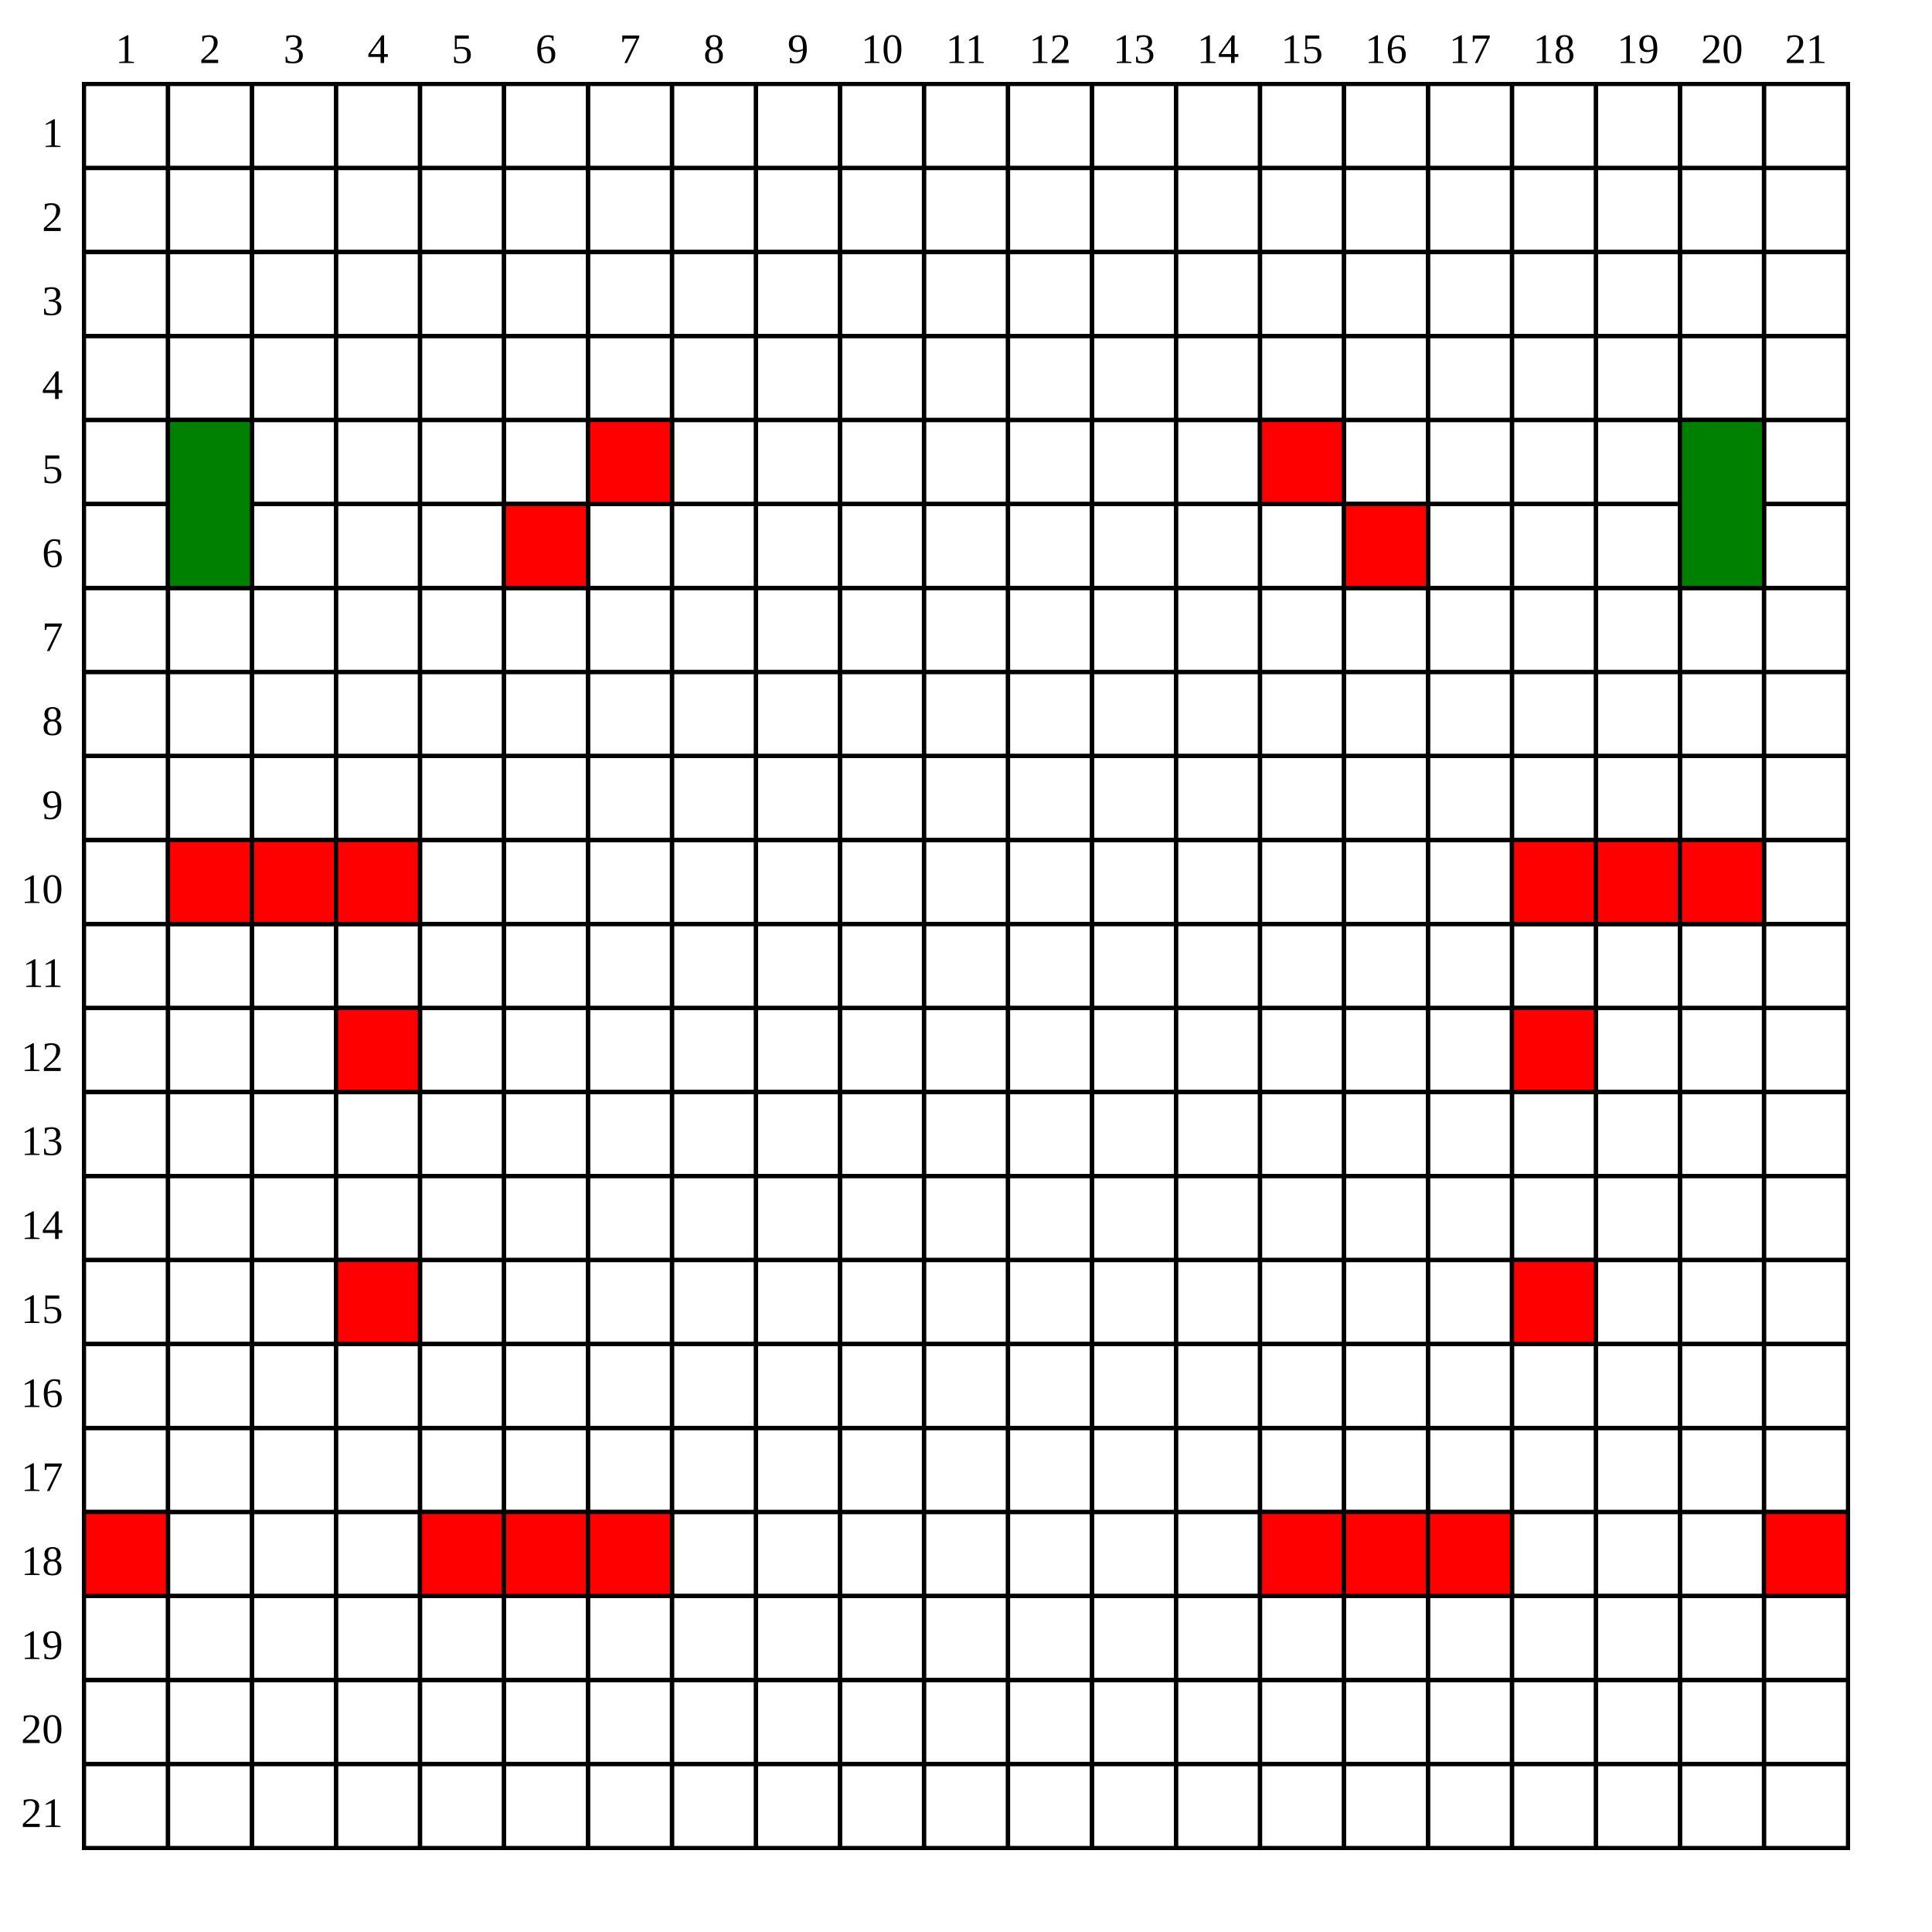
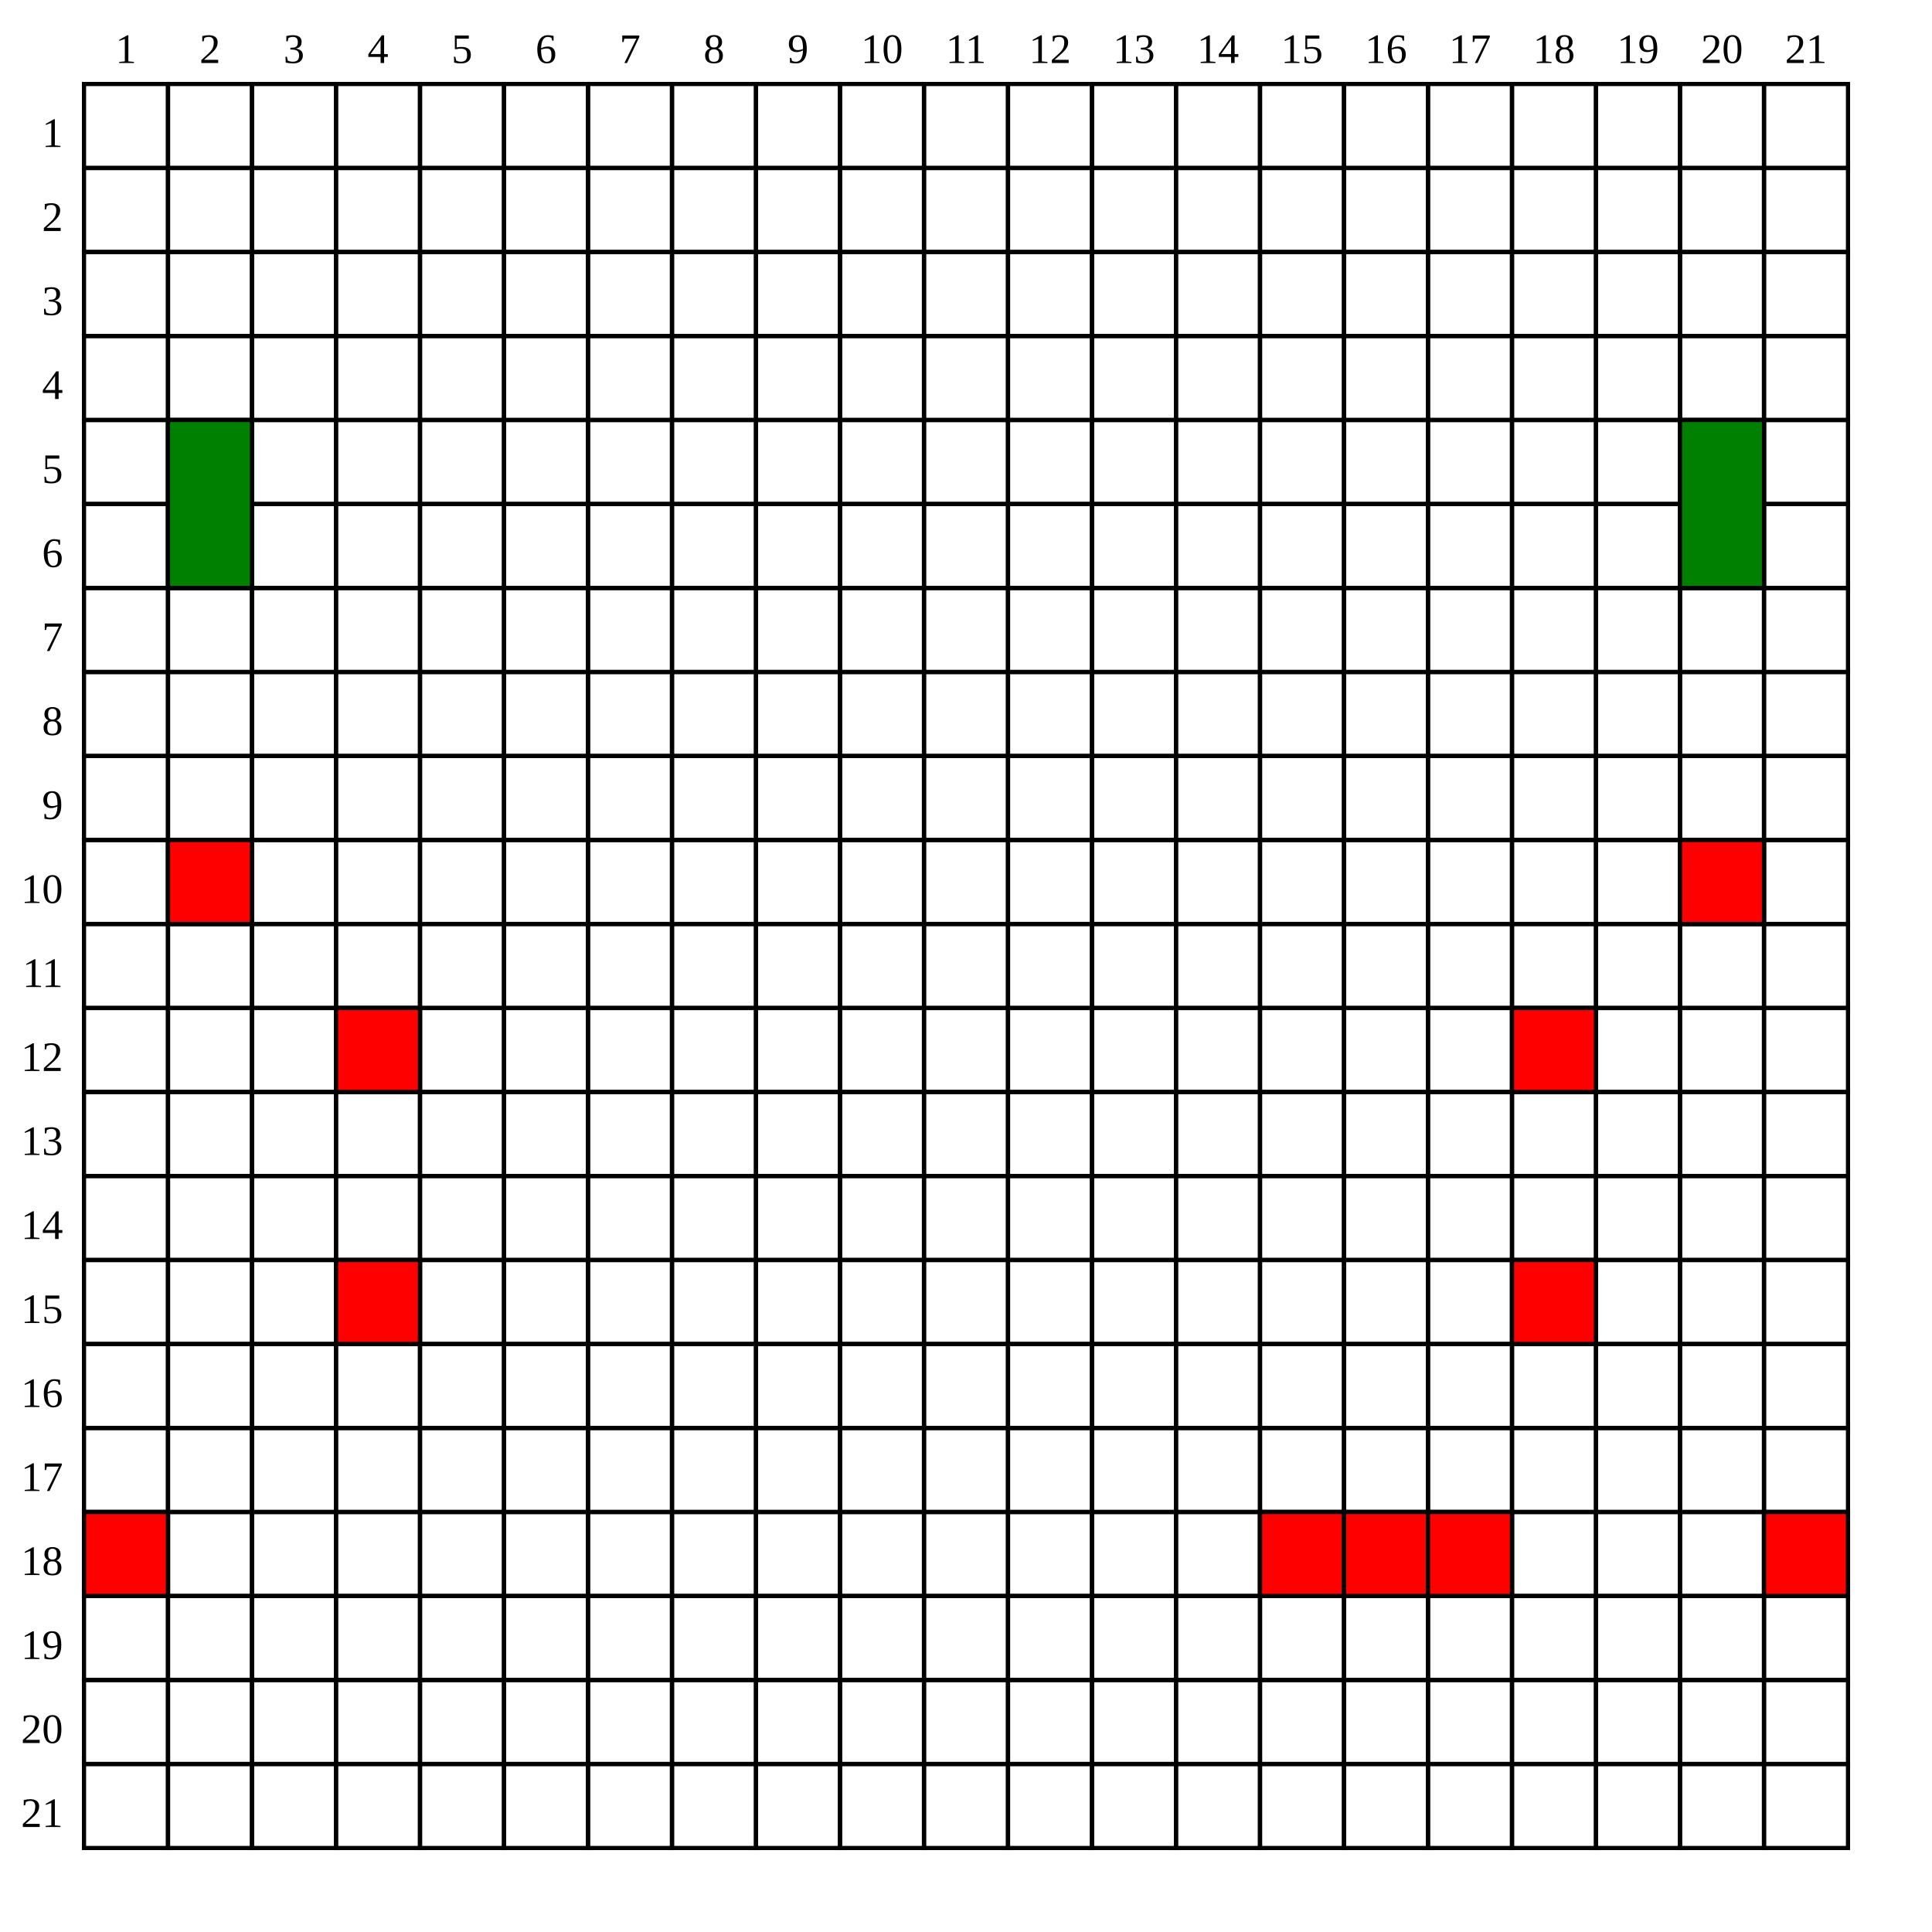
<svg xmlns="http://www.w3.org/2000/svg" baseProfile="full" height="2300" version="1.1" width="2300">
  <defs />
  <rect fill="white" height="2300" width="2300" x="0" y="0" />
  <rect fill="none" height="100" stroke="black" stroke-width="5" width="100" x="100" y="100" />
  <rect fill="none" height="100" stroke="black" stroke-width="5" width="100" x="100" y="200" />
  <rect fill="none" height="100" stroke="black" stroke-width="5" width="100" x="100" y="300" />
  <rect fill="none" height="100" stroke="black" stroke-width="5" width="100" x="100" y="400" />
  <rect fill="none" height="100" stroke="black" stroke-width="5" width="100" x="100" y="500" />
  <rect fill="none" height="100" stroke="black" stroke-width="5" width="100" x="100" y="600" />
  <rect fill="none" height="100" stroke="black" stroke-width="5" width="100" x="100" y="700" />
  <rect fill="none" height="100" stroke="black" stroke-width="5" width="100" x="100" y="800" />
  <rect fill="none" height="100" stroke="black" stroke-width="5" width="100" x="100" y="900" />
  <rect fill="none" height="100" stroke="black" stroke-width="5" width="100" x="100" y="1000" />
  <rect fill="none" height="100" stroke="black" stroke-width="5" width="100" x="100" y="1100" />
  <rect fill="none" height="100" stroke="black" stroke-width="5" width="100" x="100" y="1200" />
  <rect fill="none" height="100" stroke="black" stroke-width="5" width="100" x="100" y="1300" />
  <rect fill="none" height="100" stroke="black" stroke-width="5" width="100" x="100" y="1400" />
  <rect fill="none" height="100" stroke="black" stroke-width="5" width="100" x="100" y="1500" />
  <rect fill="none" height="100" stroke="black" stroke-width="5" width="100" x="100" y="1600" />
  <rect fill="none" height="100" stroke="black" stroke-width="5" width="100" x="100" y="1700" />
  <rect fill="none" height="100" stroke="black" stroke-width="5" width="100" x="100" y="1800" />
  <rect fill="none" height="100" stroke="black" stroke-width="5" width="100" x="100" y="1900" />
  <rect fill="none" height="100" stroke="black" stroke-width="5" width="100" x="100" y="2000" />
  <rect fill="none" height="100" stroke="black" stroke-width="5" width="100" x="100" y="2100" />
  <rect fill="none" height="100" stroke="black" stroke-width="5" width="100" x="200" y="100" />
  <rect fill="none" height="100" stroke="black" stroke-width="5" width="100" x="200" y="200" />
  <rect fill="none" height="100" stroke="black" stroke-width="5" width="100" x="200" y="300" />
  <rect fill="none" height="100" stroke="black" stroke-width="5" width="100" x="200" y="400" />
  <rect fill="none" height="100" stroke="black" stroke-width="5" width="100" x="200" y="500" />
  <rect fill="none" height="100" stroke="black" stroke-width="5" width="100" x="200" y="600" />
  <rect fill="none" height="100" stroke="black" stroke-width="5" width="100" x="200" y="700" />
  <rect fill="none" height="100" stroke="black" stroke-width="5" width="100" x="200" y="800" />
  <rect fill="none" height="100" stroke="black" stroke-width="5" width="100" x="200" y="900" />
  <rect fill="none" height="100" stroke="black" stroke-width="5" width="100" x="200" y="1000" />
  <rect fill="none" height="100" stroke="black" stroke-width="5" width="100" x="200" y="1100" />
  <rect fill="none" height="100" stroke="black" stroke-width="5" width="100" x="200" y="1200" />
  <rect fill="none" height="100" stroke="black" stroke-width="5" width="100" x="200" y="1300" />
  <rect fill="none" height="100" stroke="black" stroke-width="5" width="100" x="200" y="1400" />
  <rect fill="none" height="100" stroke="black" stroke-width="5" width="100" x="200" y="1500" />
  <rect fill="none" height="100" stroke="black" stroke-width="5" width="100" x="200" y="1600" />
  <rect fill="none" height="100" stroke="black" stroke-width="5" width="100" x="200" y="1700" />
  <rect fill="none" height="100" stroke="black" stroke-width="5" width="100" x="200" y="1800" />
  <rect fill="none" height="100" stroke="black" stroke-width="5" width="100" x="200" y="1900" />
  <rect fill="none" height="100" stroke="black" stroke-width="5" width="100" x="200" y="2000" />
  <rect fill="none" height="100" stroke="black" stroke-width="5" width="100" x="200" y="2100" />
  <rect fill="none" height="100" stroke="black" stroke-width="5" width="100" x="300" y="100" />
  <rect fill="none" height="100" stroke="black" stroke-width="5" width="100" x="300" y="200" />
  <rect fill="none" height="100" stroke="black" stroke-width="5" width="100" x="300" y="300" />
  <rect fill="none" height="100" stroke="black" stroke-width="5" width="100" x="300" y="400" />
  <rect fill="none" height="100" stroke="black" stroke-width="5" width="100" x="300" y="500" />
  <rect fill="none" height="100" stroke="black" stroke-width="5" width="100" x="300" y="600" />
  <rect fill="none" height="100" stroke="black" stroke-width="5" width="100" x="300" y="700" />
  <rect fill="none" height="100" stroke="black" stroke-width="5" width="100" x="300" y="800" />
  <rect fill="none" height="100" stroke="black" stroke-width="5" width="100" x="300" y="900" />
  <rect fill="none" height="100" stroke="black" stroke-width="5" width="100" x="300" y="1000" />
  <rect fill="none" height="100" stroke="black" stroke-width="5" width="100" x="300" y="1100" />
  <rect fill="none" height="100" stroke="black" stroke-width="5" width="100" x="300" y="1200" />
  <rect fill="none" height="100" stroke="black" stroke-width="5" width="100" x="300" y="1300" />
  <rect fill="none" height="100" stroke="black" stroke-width="5" width="100" x="300" y="1400" />
  <rect fill="none" height="100" stroke="black" stroke-width="5" width="100" x="300" y="1500" />
  <rect fill="none" height="100" stroke="black" stroke-width="5" width="100" x="300" y="1600" />
  <rect fill="none" height="100" stroke="black" stroke-width="5" width="100" x="300" y="1700" />
  <rect fill="none" height="100" stroke="black" stroke-width="5" width="100" x="300" y="1800" />
  <rect fill="none" height="100" stroke="black" stroke-width="5" width="100" x="300" y="1900" />
  <rect fill="none" height="100" stroke="black" stroke-width="5" width="100" x="300" y="2000" />
  <rect fill="none" height="100" stroke="black" stroke-width="5" width="100" x="300" y="2100" />
  <rect fill="none" height="100" stroke="black" stroke-width="5" width="100" x="400" y="100" />
  <rect fill="none" height="100" stroke="black" stroke-width="5" width="100" x="400" y="200" />
  <rect fill="none" height="100" stroke="black" stroke-width="5" width="100" x="400" y="300" />
  <rect fill="none" height="100" stroke="black" stroke-width="5" width="100" x="400" y="400" />
  <rect fill="none" height="100" stroke="black" stroke-width="5" width="100" x="400" y="500" />
  <rect fill="none" height="100" stroke="black" stroke-width="5" width="100" x="400" y="600" />
  <rect fill="none" height="100" stroke="black" stroke-width="5" width="100" x="400" y="700" />
  <rect fill="none" height="100" stroke="black" stroke-width="5" width="100" x="400" y="800" />
  <rect fill="none" height="100" stroke="black" stroke-width="5" width="100" x="400" y="900" />
  <rect fill="none" height="100" stroke="black" stroke-width="5" width="100" x="400" y="1000" />
  <rect fill="none" height="100" stroke="black" stroke-width="5" width="100" x="400" y="1100" />
  <rect fill="none" height="100" stroke="black" stroke-width="5" width="100" x="400" y="1200" />
  <rect fill="none" height="100" stroke="black" stroke-width="5" width="100" x="400" y="1300" />
  <rect fill="none" height="100" stroke="black" stroke-width="5" width="100" x="400" y="1400" />
  <rect fill="none" height="100" stroke="black" stroke-width="5" width="100" x="400" y="1500" />
  <rect fill="none" height="100" stroke="black" stroke-width="5" width="100" x="400" y="1600" />
  <rect fill="none" height="100" stroke="black" stroke-width="5" width="100" x="400" y="1700" />
  <rect fill="none" height="100" stroke="black" stroke-width="5" width="100" x="400" y="1800" />
  <rect fill="none" height="100" stroke="black" stroke-width="5" width="100" x="400" y="1900" />
  <rect fill="none" height="100" stroke="black" stroke-width="5" width="100" x="400" y="2000" />
  <rect fill="none" height="100" stroke="black" stroke-width="5" width="100" x="400" y="2100" />
  <rect fill="none" height="100" stroke="black" stroke-width="5" width="100" x="500" y="100" />
  <rect fill="none" height="100" stroke="black" stroke-width="5" width="100" x="500" y="200" />
  <rect fill="none" height="100" stroke="black" stroke-width="5" width="100" x="500" y="300" />
  <rect fill="none" height="100" stroke="black" stroke-width="5" width="100" x="500" y="400" />
  <rect fill="none" height="100" stroke="black" stroke-width="5" width="100" x="500" y="500" />
  <rect fill="none" height="100" stroke="black" stroke-width="5" width="100" x="500" y="600" />
  <rect fill="none" height="100" stroke="black" stroke-width="5" width="100" x="500" y="700" />
  <rect fill="none" height="100" stroke="black" stroke-width="5" width="100" x="500" y="800" />
  <rect fill="none" height="100" stroke="black" stroke-width="5" width="100" x="500" y="900" />
  <rect fill="none" height="100" stroke="black" stroke-width="5" width="100" x="500" y="1000" />
  <rect fill="none" height="100" stroke="black" stroke-width="5" width="100" x="500" y="1100" />
  <rect fill="none" height="100" stroke="black" stroke-width="5" width="100" x="500" y="1200" />
  <rect fill="none" height="100" stroke="black" stroke-width="5" width="100" x="500" y="1300" />
  <rect fill="none" height="100" stroke="black" stroke-width="5" width="100" x="500" y="1400" />
  <rect fill="none" height="100" stroke="black" stroke-width="5" width="100" x="500" y="1500" />
  <rect fill="none" height="100" stroke="black" stroke-width="5" width="100" x="500" y="1600" />
  <rect fill="none" height="100" stroke="black" stroke-width="5" width="100" x="500" y="1700" />
  <rect fill="none" height="100" stroke="black" stroke-width="5" width="100" x="500" y="1800" />
  <rect fill="none" height="100" stroke="black" stroke-width="5" width="100" x="500" y="1900" />
  <rect fill="none" height="100" stroke="black" stroke-width="5" width="100" x="500" y="2000" />
  <rect fill="none" height="100" stroke="black" stroke-width="5" width="100" x="500" y="2100" />
  <rect fill="none" height="100" stroke="black" stroke-width="5" width="100" x="600" y="100" />
  <rect fill="none" height="100" stroke="black" stroke-width="5" width="100" x="600" y="200" />
  <rect fill="none" height="100" stroke="black" stroke-width="5" width="100" x="600" y="300" />
  <rect fill="none" height="100" stroke="black" stroke-width="5" width="100" x="600" y="400" />
  <rect fill="none" height="100" stroke="black" stroke-width="5" width="100" x="600" y="500" />
  <rect fill="none" height="100" stroke="black" stroke-width="5" width="100" x="600" y="600" />
  <rect fill="none" height="100" stroke="black" stroke-width="5" width="100" x="600" y="700" />
  <rect fill="none" height="100" stroke="black" stroke-width="5" width="100" x="600" y="800" />
  <rect fill="none" height="100" stroke="black" stroke-width="5" width="100" x="600" y="900" />
  <rect fill="none" height="100" stroke="black" stroke-width="5" width="100" x="600" y="1000" />
  <rect fill="none" height="100" stroke="black" stroke-width="5" width="100" x="600" y="1100" />
  <rect fill="none" height="100" stroke="black" stroke-width="5" width="100" x="600" y="1200" />
  <rect fill="none" height="100" stroke="black" stroke-width="5" width="100" x="600" y="1300" />
  <rect fill="none" height="100" stroke="black" stroke-width="5" width="100" x="600" y="1400" />
  <rect fill="none" height="100" stroke="black" stroke-width="5" width="100" x="600" y="1500" />
  <rect fill="none" height="100" stroke="black" stroke-width="5" width="100" x="600" y="1600" />
  <rect fill="none" height="100" stroke="black" stroke-width="5" width="100" x="600" y="1700" />
  <rect fill="none" height="100" stroke="black" stroke-width="5" width="100" x="600" y="1800" />
  <rect fill="none" height="100" stroke="black" stroke-width="5" width="100" x="600" y="1900" />
  <rect fill="none" height="100" stroke="black" stroke-width="5" width="100" x="600" y="2000" />
  <rect fill="none" height="100" stroke="black" stroke-width="5" width="100" x="600" y="2100" />
  <rect fill="none" height="100" stroke="black" stroke-width="5" width="100" x="700" y="100" />
  <rect fill="none" height="100" stroke="black" stroke-width="5" width="100" x="700" y="200" />
  <rect fill="none" height="100" stroke="black" stroke-width="5" width="100" x="700" y="300" />
  <rect fill="none" height="100" stroke="black" stroke-width="5" width="100" x="700" y="400" />
  <rect fill="none" height="100" stroke="black" stroke-width="5" width="100" x="700" y="500" />
  <rect fill="none" height="100" stroke="black" stroke-width="5" width="100" x="700" y="600" />
  <rect fill="none" height="100" stroke="black" stroke-width="5" width="100" x="700" y="700" />
  <rect fill="none" height="100" stroke="black" stroke-width="5" width="100" x="700" y="800" />
  <rect fill="none" height="100" stroke="black" stroke-width="5" width="100" x="700" y="900" />
  <rect fill="none" height="100" stroke="black" stroke-width="5" width="100" x="700" y="1000" />
  <rect fill="none" height="100" stroke="black" stroke-width="5" width="100" x="700" y="1100" />
  <rect fill="none" height="100" stroke="black" stroke-width="5" width="100" x="700" y="1200" />
  <rect fill="none" height="100" stroke="black" stroke-width="5" width="100" x="700" y="1300" />
  <rect fill="none" height="100" stroke="black" stroke-width="5" width="100" x="700" y="1400" />
  <rect fill="none" height="100" stroke="black" stroke-width="5" width="100" x="700" y="1500" />
  <rect fill="none" height="100" stroke="black" stroke-width="5" width="100" x="700" y="1600" />
  <rect fill="none" height="100" stroke="black" stroke-width="5" width="100" x="700" y="1700" />
  <rect fill="none" height="100" stroke="black" stroke-width="5" width="100" x="700" y="1800" />
  <rect fill="none" height="100" stroke="black" stroke-width="5" width="100" x="700" y="1900" />
  <rect fill="none" height="100" stroke="black" stroke-width="5" width="100" x="700" y="2000" />
  <rect fill="none" height="100" stroke="black" stroke-width="5" width="100" x="700" y="2100" />
  <rect fill="none" height="100" stroke="black" stroke-width="5" width="100" x="800" y="100" />
  <rect fill="none" height="100" stroke="black" stroke-width="5" width="100" x="800" y="200" />
  <rect fill="none" height="100" stroke="black" stroke-width="5" width="100" x="800" y="300" />
  <rect fill="none" height="100" stroke="black" stroke-width="5" width="100" x="800" y="400" />
  <rect fill="none" height="100" stroke="black" stroke-width="5" width="100" x="800" y="500" />
  <rect fill="none" height="100" stroke="black" stroke-width="5" width="100" x="800" y="600" />
  <rect fill="none" height="100" stroke="black" stroke-width="5" width="100" x="800" y="700" />
  <rect fill="none" height="100" stroke="black" stroke-width="5" width="100" x="800" y="800" />
  <rect fill="none" height="100" stroke="black" stroke-width="5" width="100" x="800" y="900" />
  <rect fill="none" height="100" stroke="black" stroke-width="5" width="100" x="800" y="1000" />
  <rect fill="none" height="100" stroke="black" stroke-width="5" width="100" x="800" y="1100" />
  <rect fill="none" height="100" stroke="black" stroke-width="5" width="100" x="800" y="1200" />
  <rect fill="none" height="100" stroke="black" stroke-width="5" width="100" x="800" y="1300" />
  <rect fill="none" height="100" stroke="black" stroke-width="5" width="100" x="800" y="1400" />
  <rect fill="none" height="100" stroke="black" stroke-width="5" width="100" x="800" y="1500" />
  <rect fill="none" height="100" stroke="black" stroke-width="5" width="100" x="800" y="1600" />
  <rect fill="none" height="100" stroke="black" stroke-width="5" width="100" x="800" y="1700" />
  <rect fill="none" height="100" stroke="black" stroke-width="5" width="100" x="800" y="1800" />
  <rect fill="none" height="100" stroke="black" stroke-width="5" width="100" x="800" y="1900" />
  <rect fill="none" height="100" stroke="black" stroke-width="5" width="100" x="800" y="2000" />
  <rect fill="none" height="100" stroke="black" stroke-width="5" width="100" x="800" y="2100" />
  <rect fill="none" height="100" stroke="black" stroke-width="5" width="100" x="900" y="100" />
  <rect fill="none" height="100" stroke="black" stroke-width="5" width="100" x="900" y="200" />
  <rect fill="none" height="100" stroke="black" stroke-width="5" width="100" x="900" y="300" />
  <rect fill="none" height="100" stroke="black" stroke-width="5" width="100" x="900" y="400" />
  <rect fill="none" height="100" stroke="black" stroke-width="5" width="100" x="900" y="500" />
  <rect fill="none" height="100" stroke="black" stroke-width="5" width="100" x="900" y="600" />
  <rect fill="none" height="100" stroke="black" stroke-width="5" width="100" x="900" y="700" />
  <rect fill="none" height="100" stroke="black" stroke-width="5" width="100" x="900" y="800" />
  <rect fill="none" height="100" stroke="black" stroke-width="5" width="100" x="900" y="900" />
  <rect fill="none" height="100" stroke="black" stroke-width="5" width="100" x="900" y="1000" />
  <rect fill="none" height="100" stroke="black" stroke-width="5" width="100" x="900" y="1100" />
  <rect fill="none" height="100" stroke="black" stroke-width="5" width="100" x="900" y="1200" />
  <rect fill="none" height="100" stroke="black" stroke-width="5" width="100" x="900" y="1300" />
  <rect fill="none" height="100" stroke="black" stroke-width="5" width="100" x="900" y="1400" />
  <rect fill="none" height="100" stroke="black" stroke-width="5" width="100" x="900" y="1500" />
  <rect fill="none" height="100" stroke="black" stroke-width="5" width="100" x="900" y="1600" />
  <rect fill="none" height="100" stroke="black" stroke-width="5" width="100" x="900" y="1700" />
  <rect fill="none" height="100" stroke="black" stroke-width="5" width="100" x="900" y="1800" />
  <rect fill="none" height="100" stroke="black" stroke-width="5" width="100" x="900" y="1900" />
  <rect fill="none" height="100" stroke="black" stroke-width="5" width="100" x="900" y="2000" />
  <rect fill="none" height="100" stroke="black" stroke-width="5" width="100" x="900" y="2100" />
  <rect fill="none" height="100" stroke="black" stroke-width="5" width="100" x="1000" y="100" />
  <rect fill="none" height="100" stroke="black" stroke-width="5" width="100" x="1000" y="200" />
  <rect fill="none" height="100" stroke="black" stroke-width="5" width="100" x="1000" y="300" />
  <rect fill="none" height="100" stroke="black" stroke-width="5" width="100" x="1000" y="400" />
  <rect fill="none" height="100" stroke="black" stroke-width="5" width="100" x="1000" y="500" />
  <rect fill="none" height="100" stroke="black" stroke-width="5" width="100" x="1000" y="600" />
  <rect fill="none" height="100" stroke="black" stroke-width="5" width="100" x="1000" y="700" />
  <rect fill="none" height="100" stroke="black" stroke-width="5" width="100" x="1000" y="800" />
  <rect fill="none" height="100" stroke="black" stroke-width="5" width="100" x="1000" y="900" />
  <rect fill="none" height="100" stroke="black" stroke-width="5" width="100" x="1000" y="1000" />
  <rect fill="none" height="100" stroke="black" stroke-width="5" width="100" x="1000" y="1100" />
  <rect fill="none" height="100" stroke="black" stroke-width="5" width="100" x="1000" y="1200" />
  <rect fill="none" height="100" stroke="black" stroke-width="5" width="100" x="1000" y="1300" />
  <rect fill="none" height="100" stroke="black" stroke-width="5" width="100" x="1000" y="1400" />
  <rect fill="none" height="100" stroke="black" stroke-width="5" width="100" x="1000" y="1500" />
  <rect fill="none" height="100" stroke="black" stroke-width="5" width="100" x="1000" y="1600" />
  <rect fill="none" height="100" stroke="black" stroke-width="5" width="100" x="1000" y="1700" />
  <rect fill="none" height="100" stroke="black" stroke-width="5" width="100" x="1000" y="1800" />
  <rect fill="none" height="100" stroke="black" stroke-width="5" width="100" x="1000" y="1900" />
  <rect fill="none" height="100" stroke="black" stroke-width="5" width="100" x="1000" y="2000" />
  <rect fill="none" height="100" stroke="black" stroke-width="5" width="100" x="1000" y="2100" />
  <rect fill="none" height="100" stroke="black" stroke-width="5" width="100" x="1100" y="100" />
  <rect fill="none" height="100" stroke="black" stroke-width="5" width="100" x="1100" y="200" />
  <rect fill="none" height="100" stroke="black" stroke-width="5" width="100" x="1100" y="300" />
  <rect fill="none" height="100" stroke="black" stroke-width="5" width="100" x="1100" y="400" />
  <rect fill="none" height="100" stroke="black" stroke-width="5" width="100" x="1100" y="500" />
  <rect fill="none" height="100" stroke="black" stroke-width="5" width="100" x="1100" y="600" />
  <rect fill="none" height="100" stroke="black" stroke-width="5" width="100" x="1100" y="700" />
  <rect fill="none" height="100" stroke="black" stroke-width="5" width="100" x="1100" y="800" />
  <rect fill="none" height="100" stroke="black" stroke-width="5" width="100" x="1100" y="900" />
  <rect fill="none" height="100" stroke="black" stroke-width="5" width="100" x="1100" y="1000" />
  <rect fill="none" height="100" stroke="black" stroke-width="5" width="100" x="1100" y="1100" />
  <rect fill="none" height="100" stroke="black" stroke-width="5" width="100" x="1100" y="1200" />
  <rect fill="none" height="100" stroke="black" stroke-width="5" width="100" x="1100" y="1300" />
  <rect fill="none" height="100" stroke="black" stroke-width="5" width="100" x="1100" y="1400" />
  <rect fill="none" height="100" stroke="black" stroke-width="5" width="100" x="1100" y="1500" />
  <rect fill="none" height="100" stroke="black" stroke-width="5" width="100" x="1100" y="1600" />
  <rect fill="none" height="100" stroke="black" stroke-width="5" width="100" x="1100" y="1700" />
  <rect fill="none" height="100" stroke="black" stroke-width="5" width="100" x="1100" y="1800" />
  <rect fill="none" height="100" stroke="black" stroke-width="5" width="100" x="1100" y="1900" />
  <rect fill="none" height="100" stroke="black" stroke-width="5" width="100" x="1100" y="2000" />
  <rect fill="none" height="100" stroke="black" stroke-width="5" width="100" x="1100" y="2100" />
  <rect fill="none" height="100" stroke="black" stroke-width="5" width="100" x="1200" y="100" />
  <rect fill="none" height="100" stroke="black" stroke-width="5" width="100" x="1200" y="200" />
  <rect fill="none" height="100" stroke="black" stroke-width="5" width="100" x="1200" y="300" />
  <rect fill="none" height="100" stroke="black" stroke-width="5" width="100" x="1200" y="400" />
  <rect fill="none" height="100" stroke="black" stroke-width="5" width="100" x="1200" y="500" />
  <rect fill="none" height="100" stroke="black" stroke-width="5" width="100" x="1200" y="600" />
  <rect fill="none" height="100" stroke="black" stroke-width="5" width="100" x="1200" y="700" />
  <rect fill="none" height="100" stroke="black" stroke-width="5" width="100" x="1200" y="800" />
  <rect fill="none" height="100" stroke="black" stroke-width="5" width="100" x="1200" y="900" />
  <rect fill="none" height="100" stroke="black" stroke-width="5" width="100" x="1200" y="1000" />
  <rect fill="none" height="100" stroke="black" stroke-width="5" width="100" x="1200" y="1100" />
  <rect fill="none" height="100" stroke="black" stroke-width="5" width="100" x="1200" y="1200" />
  <rect fill="none" height="100" stroke="black" stroke-width="5" width="100" x="1200" y="1300" />
  <rect fill="none" height="100" stroke="black" stroke-width="5" width="100" x="1200" y="1400" />
  <rect fill="none" height="100" stroke="black" stroke-width="5" width="100" x="1200" y="1500" />
  <rect fill="none" height="100" stroke="black" stroke-width="5" width="100" x="1200" y="1600" />
  <rect fill="none" height="100" stroke="black" stroke-width="5" width="100" x="1200" y="1700" />
  <rect fill="none" height="100" stroke="black" stroke-width="5" width="100" x="1200" y="1800" />
  <rect fill="none" height="100" stroke="black" stroke-width="5" width="100" x="1200" y="1900" />
  <rect fill="none" height="100" stroke="black" stroke-width="5" width="100" x="1200" y="2000" />
  <rect fill="none" height="100" stroke="black" stroke-width="5" width="100" x="1200" y="2100" />
  <rect fill="none" height="100" stroke="black" stroke-width="5" width="100" x="1300" y="100" />
  <rect fill="none" height="100" stroke="black" stroke-width="5" width="100" x="1300" y="200" />
  <rect fill="none" height="100" stroke="black" stroke-width="5" width="100" x="1300" y="300" />
  <rect fill="none" height="100" stroke="black" stroke-width="5" width="100" x="1300" y="400" />
  <rect fill="none" height="100" stroke="black" stroke-width="5" width="100" x="1300" y="500" />
  <rect fill="none" height="100" stroke="black" stroke-width="5" width="100" x="1300" y="600" />
  <rect fill="none" height="100" stroke="black" stroke-width="5" width="100" x="1300" y="700" />
  <rect fill="none" height="100" stroke="black" stroke-width="5" width="100" x="1300" y="800" />
  <rect fill="none" height="100" stroke="black" stroke-width="5" width="100" x="1300" y="900" />
  <rect fill="none" height="100" stroke="black" stroke-width="5" width="100" x="1300" y="1000" />
  <rect fill="none" height="100" stroke="black" stroke-width="5" width="100" x="1300" y="1100" />
  <rect fill="none" height="100" stroke="black" stroke-width="5" width="100" x="1300" y="1200" />
  <rect fill="none" height="100" stroke="black" stroke-width="5" width="100" x="1300" y="1300" />
  <rect fill="none" height="100" stroke="black" stroke-width="5" width="100" x="1300" y="1400" />
  <rect fill="none" height="100" stroke="black" stroke-width="5" width="100" x="1300" y="1500" />
  <rect fill="none" height="100" stroke="black" stroke-width="5" width="100" x="1300" y="1600" />
  <rect fill="none" height="100" stroke="black" stroke-width="5" width="100" x="1300" y="1700" />
  <rect fill="none" height="100" stroke="black" stroke-width="5" width="100" x="1300" y="1800" />
  <rect fill="none" height="100" stroke="black" stroke-width="5" width="100" x="1300" y="1900" />
  <rect fill="none" height="100" stroke="black" stroke-width="5" width="100" x="1300" y="2000" />
  <rect fill="none" height="100" stroke="black" stroke-width="5" width="100" x="1300" y="2100" />
  <rect fill="none" height="100" stroke="black" stroke-width="5" width="100" x="1400" y="100" />
  <rect fill="none" height="100" stroke="black" stroke-width="5" width="100" x="1400" y="200" />
  <rect fill="none" height="100" stroke="black" stroke-width="5" width="100" x="1400" y="300" />
  <rect fill="none" height="100" stroke="black" stroke-width="5" width="100" x="1400" y="400" />
  <rect fill="none" height="100" stroke="black" stroke-width="5" width="100" x="1400" y="500" />
  <rect fill="none" height="100" stroke="black" stroke-width="5" width="100" x="1400" y="600" />
  <rect fill="none" height="100" stroke="black" stroke-width="5" width="100" x="1400" y="700" />
  <rect fill="none" height="100" stroke="black" stroke-width="5" width="100" x="1400" y="800" />
  <rect fill="none" height="100" stroke="black" stroke-width="5" width="100" x="1400" y="900" />
  <rect fill="none" height="100" stroke="black" stroke-width="5" width="100" x="1400" y="1000" />
  <rect fill="none" height="100" stroke="black" stroke-width="5" width="100" x="1400" y="1100" />
  <rect fill="none" height="100" stroke="black" stroke-width="5" width="100" x="1400" y="1200" />
  <rect fill="none" height="100" stroke="black" stroke-width="5" width="100" x="1400" y="1300" />
  <rect fill="none" height="100" stroke="black" stroke-width="5" width="100" x="1400" y="1400" />
  <rect fill="none" height="100" stroke="black" stroke-width="5" width="100" x="1400" y="1500" />
  <rect fill="none" height="100" stroke="black" stroke-width="5" width="100" x="1400" y="1600" />
  <rect fill="none" height="100" stroke="black" stroke-width="5" width="100" x="1400" y="1700" />
  <rect fill="none" height="100" stroke="black" stroke-width="5" width="100" x="1400" y="1800" />
  <rect fill="none" height="100" stroke="black" stroke-width="5" width="100" x="1400" y="1900" />
  <rect fill="none" height="100" stroke="black" stroke-width="5" width="100" x="1400" y="2000" />
  <rect fill="none" height="100" stroke="black" stroke-width="5" width="100" x="1400" y="2100" />
  <rect fill="none" height="100" stroke="black" stroke-width="5" width="100" x="1500" y="100" />
  <rect fill="none" height="100" stroke="black" stroke-width="5" width="100" x="1500" y="200" />
  <rect fill="none" height="100" stroke="black" stroke-width="5" width="100" x="1500" y="300" />
  <rect fill="none" height="100" stroke="black" stroke-width="5" width="100" x="1500" y="400" />
  <rect fill="none" height="100" stroke="black" stroke-width="5" width="100" x="1500" y="500" />
  <rect fill="none" height="100" stroke="black" stroke-width="5" width="100" x="1500" y="600" />
  <rect fill="none" height="100" stroke="black" stroke-width="5" width="100" x="1500" y="700" />
  <rect fill="none" height="100" stroke="black" stroke-width="5" width="100" x="1500" y="800" />
  <rect fill="none" height="100" stroke="black" stroke-width="5" width="100" x="1500" y="900" />
  <rect fill="none" height="100" stroke="black" stroke-width="5" width="100" x="1500" y="1000" />
  <rect fill="none" height="100" stroke="black" stroke-width="5" width="100" x="1500" y="1100" />
  <rect fill="none" height="100" stroke="black" stroke-width="5" width="100" x="1500" y="1200" />
  <rect fill="none" height="100" stroke="black" stroke-width="5" width="100" x="1500" y="1300" />
  <rect fill="none" height="100" stroke="black" stroke-width="5" width="100" x="1500" y="1400" />
  <rect fill="none" height="100" stroke="black" stroke-width="5" width="100" x="1500" y="1500" />
  <rect fill="none" height="100" stroke="black" stroke-width="5" width="100" x="1500" y="1600" />
  <rect fill="none" height="100" stroke="black" stroke-width="5" width="100" x="1500" y="1700" />
  <rect fill="none" height="100" stroke="black" stroke-width="5" width="100" x="1500" y="1800" />
  <rect fill="none" height="100" stroke="black" stroke-width="5" width="100" x="1500" y="1900" />
  <rect fill="none" height="100" stroke="black" stroke-width="5" width="100" x="1500" y="2000" />
  <rect fill="none" height="100" stroke="black" stroke-width="5" width="100" x="1500" y="2100" />
  <rect fill="none" height="100" stroke="black" stroke-width="5" width="100" x="1600" y="100" />
  <rect fill="none" height="100" stroke="black" stroke-width="5" width="100" x="1600" y="200" />
  <rect fill="none" height="100" stroke="black" stroke-width="5" width="100" x="1600" y="300" />
  <rect fill="none" height="100" stroke="black" stroke-width="5" width="100" x="1600" y="400" />
  <rect fill="none" height="100" stroke="black" stroke-width="5" width="100" x="1600" y="500" />
  <rect fill="none" height="100" stroke="black" stroke-width="5" width="100" x="1600" y="600" />
  <rect fill="none" height="100" stroke="black" stroke-width="5" width="100" x="1600" y="700" />
  <rect fill="none" height="100" stroke="black" stroke-width="5" width="100" x="1600" y="800" />
  <rect fill="none" height="100" stroke="black" stroke-width="5" width="100" x="1600" y="900" />
  <rect fill="none" height="100" stroke="black" stroke-width="5" width="100" x="1600" y="1000" />
  <rect fill="none" height="100" stroke="black" stroke-width="5" width="100" x="1600" y="1100" />
  <rect fill="none" height="100" stroke="black" stroke-width="5" width="100" x="1600" y="1200" />
  <rect fill="none" height="100" stroke="black" stroke-width="5" width="100" x="1600" y="1300" />
  <rect fill="none" height="100" stroke="black" stroke-width="5" width="100" x="1600" y="1400" />
  <rect fill="none" height="100" stroke="black" stroke-width="5" width="100" x="1600" y="1500" />
  <rect fill="none" height="100" stroke="black" stroke-width="5" width="100" x="1600" y="1600" />
  <rect fill="none" height="100" stroke="black" stroke-width="5" width="100" x="1600" y="1700" />
  <rect fill="none" height="100" stroke="black" stroke-width="5" width="100" x="1600" y="1800" />
  <rect fill="none" height="100" stroke="black" stroke-width="5" width="100" x="1600" y="1900" />
  <rect fill="none" height="100" stroke="black" stroke-width="5" width="100" x="1600" y="2000" />
  <rect fill="none" height="100" stroke="black" stroke-width="5" width="100" x="1600" y="2100" />
  <rect fill="none" height="100" stroke="black" stroke-width="5" width="100" x="1700" y="100" />
  <rect fill="none" height="100" stroke="black" stroke-width="5" width="100" x="1700" y="200" />
  <rect fill="none" height="100" stroke="black" stroke-width="5" width="100" x="1700" y="300" />
  <rect fill="none" height="100" stroke="black" stroke-width="5" width="100" x="1700" y="400" />
  <rect fill="none" height="100" stroke="black" stroke-width="5" width="100" x="1700" y="500" />
  <rect fill="none" height="100" stroke="black" stroke-width="5" width="100" x="1700" y="600" />
  <rect fill="none" height="100" stroke="black" stroke-width="5" width="100" x="1700" y="700" />
  <rect fill="none" height="100" stroke="black" stroke-width="5" width="100" x="1700" y="800" />
  <rect fill="none" height="100" stroke="black" stroke-width="5" width="100" x="1700" y="900" />
  <rect fill="none" height="100" stroke="black" stroke-width="5" width="100" x="1700" y="1000" />
  <rect fill="none" height="100" stroke="black" stroke-width="5" width="100" x="1700" y="1100" />
  <rect fill="none" height="100" stroke="black" stroke-width="5" width="100" x="1700" y="1200" />
  <rect fill="none" height="100" stroke="black" stroke-width="5" width="100" x="1700" y="1300" />
  <rect fill="none" height="100" stroke="black" stroke-width="5" width="100" x="1700" y="1400" />
  <rect fill="none" height="100" stroke="black" stroke-width="5" width="100" x="1700" y="1500" />
  <rect fill="none" height="100" stroke="black" stroke-width="5" width="100" x="1700" y="1600" />
  <rect fill="none" height="100" stroke="black" stroke-width="5" width="100" x="1700" y="1700" />
  <rect fill="none" height="100" stroke="black" stroke-width="5" width="100" x="1700" y="1800" />
  <rect fill="none" height="100" stroke="black" stroke-width="5" width="100" x="1700" y="1900" />
  <rect fill="none" height="100" stroke="black" stroke-width="5" width="100" x="1700" y="2000" />
  <rect fill="none" height="100" stroke="black" stroke-width="5" width="100" x="1700" y="2100" />
  <rect fill="none" height="100" stroke="black" stroke-width="5" width="100" x="1800" y="100" />
  <rect fill="none" height="100" stroke="black" stroke-width="5" width="100" x="1800" y="200" />
  <rect fill="none" height="100" stroke="black" stroke-width="5" width="100" x="1800" y="300" />
  <rect fill="none" height="100" stroke="black" stroke-width="5" width="100" x="1800" y="400" />
  <rect fill="none" height="100" stroke="black" stroke-width="5" width="100" x="1800" y="500" />
  <rect fill="none" height="100" stroke="black" stroke-width="5" width="100" x="1800" y="600" />
  <rect fill="none" height="100" stroke="black" stroke-width="5" width="100" x="1800" y="700" />
  <rect fill="none" height="100" stroke="black" stroke-width="5" width="100" x="1800" y="800" />
  <rect fill="none" height="100" stroke="black" stroke-width="5" width="100" x="1800" y="900" />
  <rect fill="none" height="100" stroke="black" stroke-width="5" width="100" x="1800" y="1000" />
  <rect fill="none" height="100" stroke="black" stroke-width="5" width="100" x="1800" y="1100" />
  <rect fill="none" height="100" stroke="black" stroke-width="5" width="100" x="1800" y="1200" />
  <rect fill="none" height="100" stroke="black" stroke-width="5" width="100" x="1800" y="1300" />
  <rect fill="none" height="100" stroke="black" stroke-width="5" width="100" x="1800" y="1400" />
  <rect fill="none" height="100" stroke="black" stroke-width="5" width="100" x="1800" y="1500" />
  <rect fill="none" height="100" stroke="black" stroke-width="5" width="100" x="1800" y="1600" />
  <rect fill="none" height="100" stroke="black" stroke-width="5" width="100" x="1800" y="1700" />
  <rect fill="none" height="100" stroke="black" stroke-width="5" width="100" x="1800" y="1800" />
  <rect fill="none" height="100" stroke="black" stroke-width="5" width="100" x="1800" y="1900" />
  <rect fill="none" height="100" stroke="black" stroke-width="5" width="100" x="1800" y="2000" />
  <rect fill="none" height="100" stroke="black" stroke-width="5" width="100" x="1800" y="2100" />
  <rect fill="none" height="100" stroke="black" stroke-width="5" width="100" x="1900" y="100" />
  <rect fill="none" height="100" stroke="black" stroke-width="5" width="100" x="1900" y="200" />
  <rect fill="none" height="100" stroke="black" stroke-width="5" width="100" x="1900" y="300" />
  <rect fill="none" height="100" stroke="black" stroke-width="5" width="100" x="1900" y="400" />
  <rect fill="none" height="100" stroke="black" stroke-width="5" width="100" x="1900" y="500" />
  <rect fill="none" height="100" stroke="black" stroke-width="5" width="100" x="1900" y="600" />
  <rect fill="none" height="100" stroke="black" stroke-width="5" width="100" x="1900" y="700" />
  <rect fill="none" height="100" stroke="black" stroke-width="5" width="100" x="1900" y="800" />
  <rect fill="none" height="100" stroke="black" stroke-width="5" width="100" x="1900" y="900" />
  <rect fill="none" height="100" stroke="black" stroke-width="5" width="100" x="1900" y="1000" />
  <rect fill="none" height="100" stroke="black" stroke-width="5" width="100" x="1900" y="1100" />
  <rect fill="none" height="100" stroke="black" stroke-width="5" width="100" x="1900" y="1200" />
  <rect fill="none" height="100" stroke="black" stroke-width="5" width="100" x="1900" y="1300" />
  <rect fill="none" height="100" stroke="black" stroke-width="5" width="100" x="1900" y="1400" />
  <rect fill="none" height="100" stroke="black" stroke-width="5" width="100" x="1900" y="1500" />
  <rect fill="none" height="100" stroke="black" stroke-width="5" width="100" x="1900" y="1600" />
  <rect fill="none" height="100" stroke="black" stroke-width="5" width="100" x="1900" y="1700" />
  <rect fill="none" height="100" stroke="black" stroke-width="5" width="100" x="1900" y="1800" />
  <rect fill="none" height="100" stroke="black" stroke-width="5" width="100" x="1900" y="1900" />
  <rect fill="none" height="100" stroke="black" stroke-width="5" width="100" x="1900" y="2000" />
  <rect fill="none" height="100" stroke="black" stroke-width="5" width="100" x="1900" y="2100" />
  <rect fill="none" height="100" stroke="black" stroke-width="5" width="100" x="2000" y="100" />
  <rect fill="none" height="100" stroke="black" stroke-width="5" width="100" x="2000" y="200" />
  <rect fill="none" height="100" stroke="black" stroke-width="5" width="100" x="2000" y="300" />
  <rect fill="none" height="100" stroke="black" stroke-width="5" width="100" x="2000" y="400" />
  <rect fill="none" height="100" stroke="black" stroke-width="5" width="100" x="2000" y="500" />
  <rect fill="none" height="100" stroke="black" stroke-width="5" width="100" x="2000" y="600" />
  <rect fill="none" height="100" stroke="black" stroke-width="5" width="100" x="2000" y="700" />
  <rect fill="none" height="100" stroke="black" stroke-width="5" width="100" x="2000" y="800" />
  <rect fill="none" height="100" stroke="black" stroke-width="5" width="100" x="2000" y="900" />
  <rect fill="none" height="100" stroke="black" stroke-width="5" width="100" x="2000" y="1000" />
  <rect fill="none" height="100" stroke="black" stroke-width="5" width="100" x="2000" y="1100" />
  <rect fill="none" height="100" stroke="black" stroke-width="5" width="100" x="2000" y="1200" />
  <rect fill="none" height="100" stroke="black" stroke-width="5" width="100" x="2000" y="1300" />
  <rect fill="none" height="100" stroke="black" stroke-width="5" width="100" x="2000" y="1400" />
  <rect fill="none" height="100" stroke="black" stroke-width="5" width="100" x="2000" y="1500" />
  <rect fill="none" height="100" stroke="black" stroke-width="5" width="100" x="2000" y="1600" />
  <rect fill="none" height="100" stroke="black" stroke-width="5" width="100" x="2000" y="1700" />
  <rect fill="none" height="100" stroke="black" stroke-width="5" width="100" x="2000" y="1800" />
  <rect fill="none" height="100" stroke="black" stroke-width="5" width="100" x="2000" y="1900" />
  <rect fill="none" height="100" stroke="black" stroke-width="5" width="100" x="2000" y="2000" />
  <rect fill="none" height="100" stroke="black" stroke-width="5" width="100" x="2000" y="2100" />
  <rect fill="none" height="100" stroke="black" stroke-width="5" width="100" x="2100" y="100" />
  <rect fill="none" height="100" stroke="black" stroke-width="5" width="100" x="2100" y="200" />
  <rect fill="none" height="100" stroke="black" stroke-width="5" width="100" x="2100" y="300" />
  <rect fill="none" height="100" stroke="black" stroke-width="5" width="100" x="2100" y="400" />
  <rect fill="none" height="100" stroke="black" stroke-width="5" width="100" x="2100" y="500" />
  <rect fill="none" height="100" stroke="black" stroke-width="5" width="100" x="2100" y="600" />
  <rect fill="none" height="100" stroke="black" stroke-width="5" width="100" x="2100" y="700" />
  <rect fill="none" height="100" stroke="black" stroke-width="5" width="100" x="2100" y="800" />
  <rect fill="none" height="100" stroke="black" stroke-width="5" width="100" x="2100" y="900" />
  <rect fill="none" height="100" stroke="black" stroke-width="5" width="100" x="2100" y="1000" />
  <rect fill="none" height="100" stroke="black" stroke-width="5" width="100" x="2100" y="1100" />
  <rect fill="none" height="100" stroke="black" stroke-width="5" width="100" x="2100" y="1200" />
  <rect fill="none" height="100" stroke="black" stroke-width="5" width="100" x="2100" y="1300" />
  <rect fill="none" height="100" stroke="black" stroke-width="5" width="100" x="2100" y="1400" />
  <rect fill="none" height="100" stroke="black" stroke-width="5" width="100" x="2100" y="1500" />
  <rect fill="none" height="100" stroke="black" stroke-width="5" width="100" x="2100" y="1600" />
  <rect fill="none" height="100" stroke="black" stroke-width="5" width="100" x="2100" y="1700" />
  <rect fill="none" height="100" stroke="black" stroke-width="5" width="100" x="2100" y="1800" />
  <rect fill="none" height="100" stroke="black" stroke-width="5" width="100" x="2100" y="1900" />
  <rect fill="none" height="100" stroke="black" stroke-width="5" width="100" x="2100" y="2000" />
  <rect fill="none" height="100" stroke="black" stroke-width="5" width="100" x="2100" y="2100" />
  <text font-size="50" text-anchor="middle" x="150.0" y="75">1</text>
  <text font-size="50" text-anchor="middle" x="250.0" y="75">2</text>
  <text font-size="50" text-anchor="middle" x="350.0" y="75">3</text>
  <text font-size="50" text-anchor="middle" x="450.0" y="75">4</text>
  <text font-size="50" text-anchor="middle" x="550.0" y="75">5</text>
  <text font-size="50" text-anchor="middle" x="650.0" y="75">6</text>
  <text font-size="50" text-anchor="middle" x="750.0" y="75">7</text>
  <text font-size="50" text-anchor="middle" x="850.0" y="75">8</text>
  <text font-size="50" text-anchor="middle" x="950.0" y="75">9</text>
  <text font-size="50" text-anchor="middle" x="1050.0" y="75">10</text>
  <text font-size="50" text-anchor="middle" x="1150.0" y="75">11</text>
  <text font-size="50" text-anchor="middle" x="1250.0" y="75">12</text>
  <text font-size="50" text-anchor="middle" x="1350.0" y="75">13</text>
  <text font-size="50" text-anchor="middle" x="1450.0" y="75">14</text>
  <text font-size="50" text-anchor="middle" x="1550.0" y="75">15</text>
  <text font-size="50" text-anchor="middle" x="1650.0" y="75">16</text>
  <text font-size="50" text-anchor="middle" x="1750.0" y="75">17</text>
  <text font-size="50" text-anchor="middle" x="1850.0" y="75">18</text>
  <text font-size="50" text-anchor="middle" x="1950.0" y="75">19</text>
  <text font-size="50" text-anchor="middle" x="2050.0" y="75">20</text>
  <text font-size="50" text-anchor="middle" x="2150.0" y="75">21</text>
  <text font-size="50" text-anchor="end" x="75" y="175">1</text>
  <text font-size="50" text-anchor="end" x="75" y="275">2</text>
  <text font-size="50" text-anchor="end" x="75" y="375">3</text>
  <text font-size="50" text-anchor="end" x="75" y="475">4</text>
  <text font-size="50" text-anchor="end" x="75" y="575">5</text>
  <text font-size="50" text-anchor="end" x="75" y="675">6</text>
  <text font-size="50" text-anchor="end" x="75" y="775">7</text>
  <text font-size="50" text-anchor="end" x="75" y="875">8</text>
  <text font-size="50" text-anchor="end" x="75" y="975">9</text>
  <text font-size="50" text-anchor="end" x="75" y="1075">10</text>
  <text font-size="50" text-anchor="end" x="75" y="1175">11</text>
  <text font-size="50" text-anchor="end" x="75" y="1275">12</text>
  <text font-size="50" text-anchor="end" x="75" y="1375">13</text>
  <text font-size="50" text-anchor="end" x="75" y="1475">14</text>
  <text font-size="50" text-anchor="end" x="75" y="1575">15</text>
  <text font-size="50" text-anchor="end" x="75" y="1675">16</text>
  <text font-size="50" text-anchor="end" x="75" y="1775">17</text>
  <text font-size="50" text-anchor="end" x="75" y="1875">18</text>
  <text font-size="50" text-anchor="end" x="75" y="1975">19</text>
  <text font-size="50" text-anchor="end" x="75" y="2075">20</text>
  <text font-size="50" text-anchor="end" x="75" y="2175">21</text>
  <rect fill="red" height="100" stroke="black" stroke-width="5" width="100" x="100" y="1800.0" />
  <rect fill="green" height="200" stroke="black" stroke-width="5" width="100" x="200" y="500.0" />
  <rect fill="red" height="100" stroke="black" stroke-width="5" width="100" x="200" y="1000.0" />
-   <rect fill="red" height="100" stroke="black" stroke-width="5" width="100" x="300" y="1000.0" />
-   <rect fill="red" height="100" stroke="black" stroke-width="5" width="100" x="400" y="1000.0" />
  <rect fill="red" height="100" stroke="black" stroke-width="5" width="100" x="400" y="1200.0" />
  <rect fill="red" height="100" stroke="black" stroke-width="5" width="100" x="400" y="1500.0" />
-   <rect fill="red" height="100" stroke="black" stroke-width="5" width="100" x="500" y="1800.0" />
-   <rect fill="red" height="100" stroke="black" stroke-width="5" width="100" x="600" y="600.0" />
-   <rect fill="red" height="100" stroke="black" stroke-width="5" width="100" x="600" y="1800.0" />
-   <rect fill="red" height="100" stroke="black" stroke-width="5" width="100" x="700" y="500.0" />
-   <rect fill="red" height="100" stroke="black" stroke-width="5" width="100" x="700" y="1800.0" />
-   <rect fill="red" height="100" stroke="black" stroke-width="5" width="100" x="1500" y="500.0" />
  <rect fill="red" height="100" stroke="black" stroke-width="5" width="100" x="1500" y="1800.0" />
-   <rect fill="red" height="100" stroke="black" stroke-width="5" width="100" x="1600" y="600.0" />
  <rect fill="red" height="100" stroke="black" stroke-width="5" width="100" x="1600" y="1800.0" />
  <rect fill="red" height="100" stroke="black" stroke-width="5" width="100" x="1700" y="1800.0" />
-   <rect fill="red" height="100" stroke="black" stroke-width="5" width="100" x="1800" y="1000.0" />
  <rect fill="red" height="100" stroke="black" stroke-width="5" width="100" x="1800" y="1200.0" />
  <rect fill="red" height="100" stroke="black" stroke-width="5" width="100" x="1800" y="1500.0" />
-   <rect fill="red" height="100" stroke="black" stroke-width="5" width="100" x="1900" y="1000.0" />
  <rect fill="green" height="200" stroke="black" stroke-width="5" width="100" x="2000" y="500.0" />
  <rect fill="red" height="100" stroke="black" stroke-width="5" width="100" x="2000" y="1000.0" />
  <rect fill="red" height="100" stroke="black" stroke-width="5" width="100" x="2100" y="1800.0" />
</svg>
